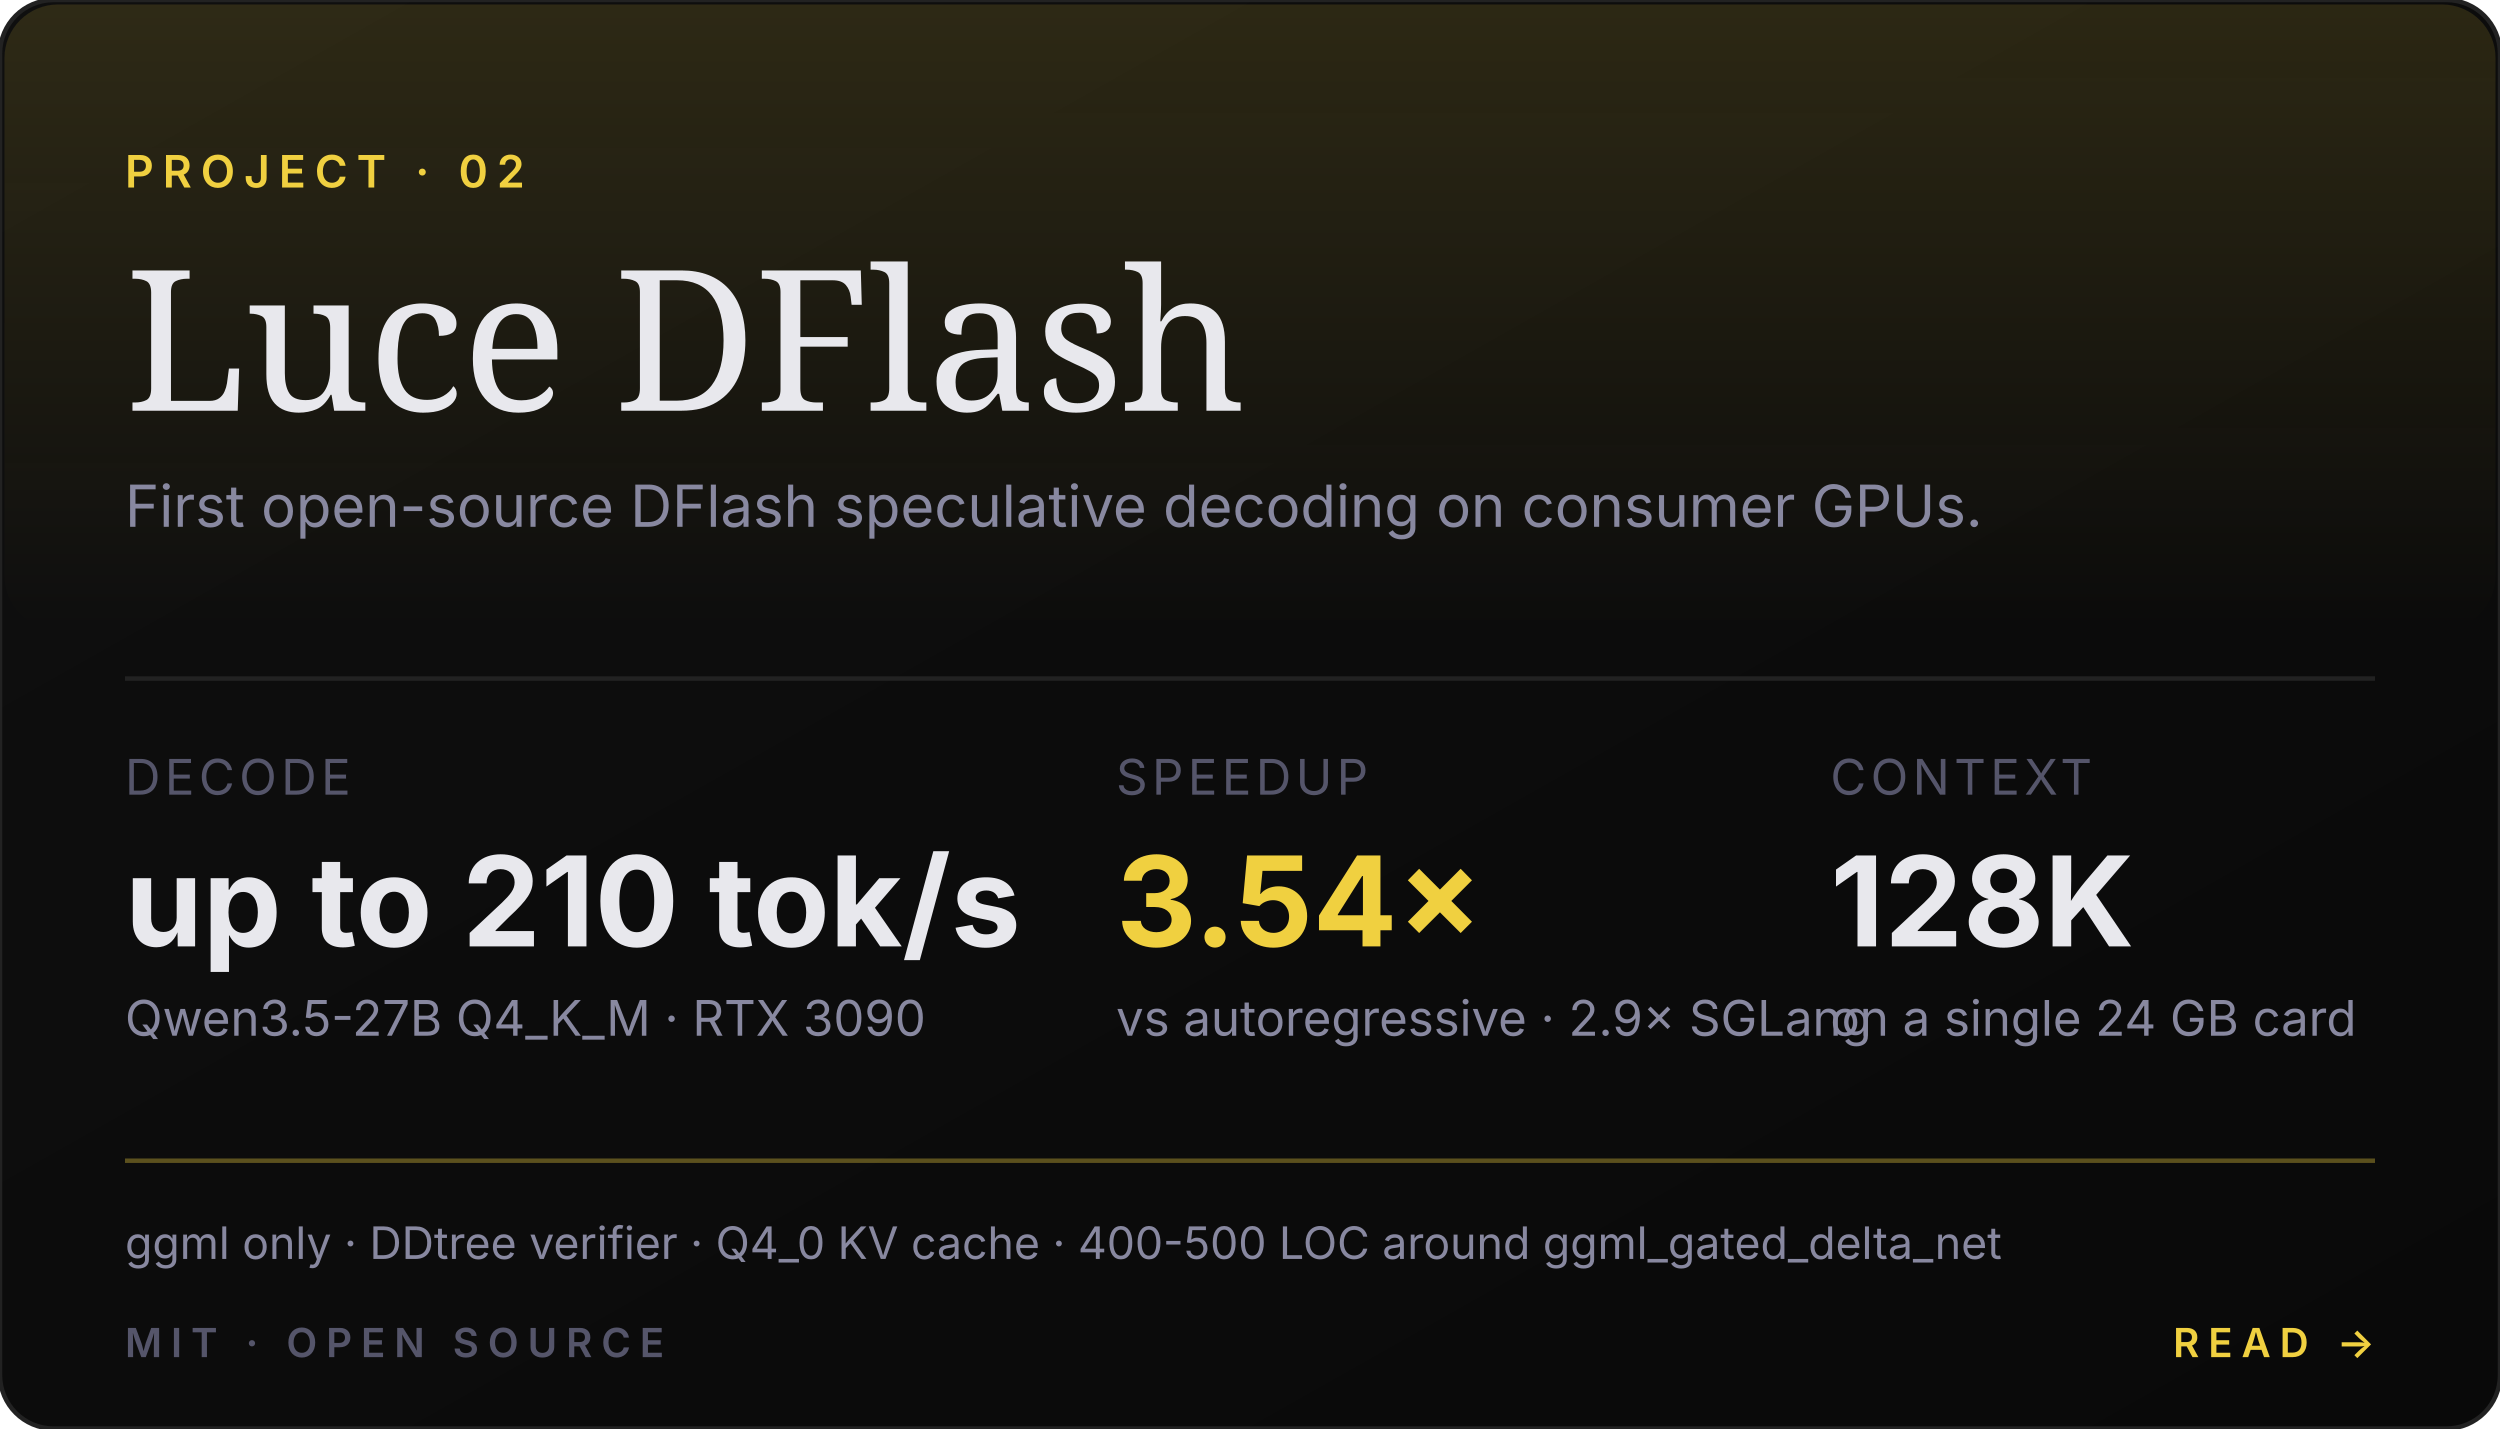
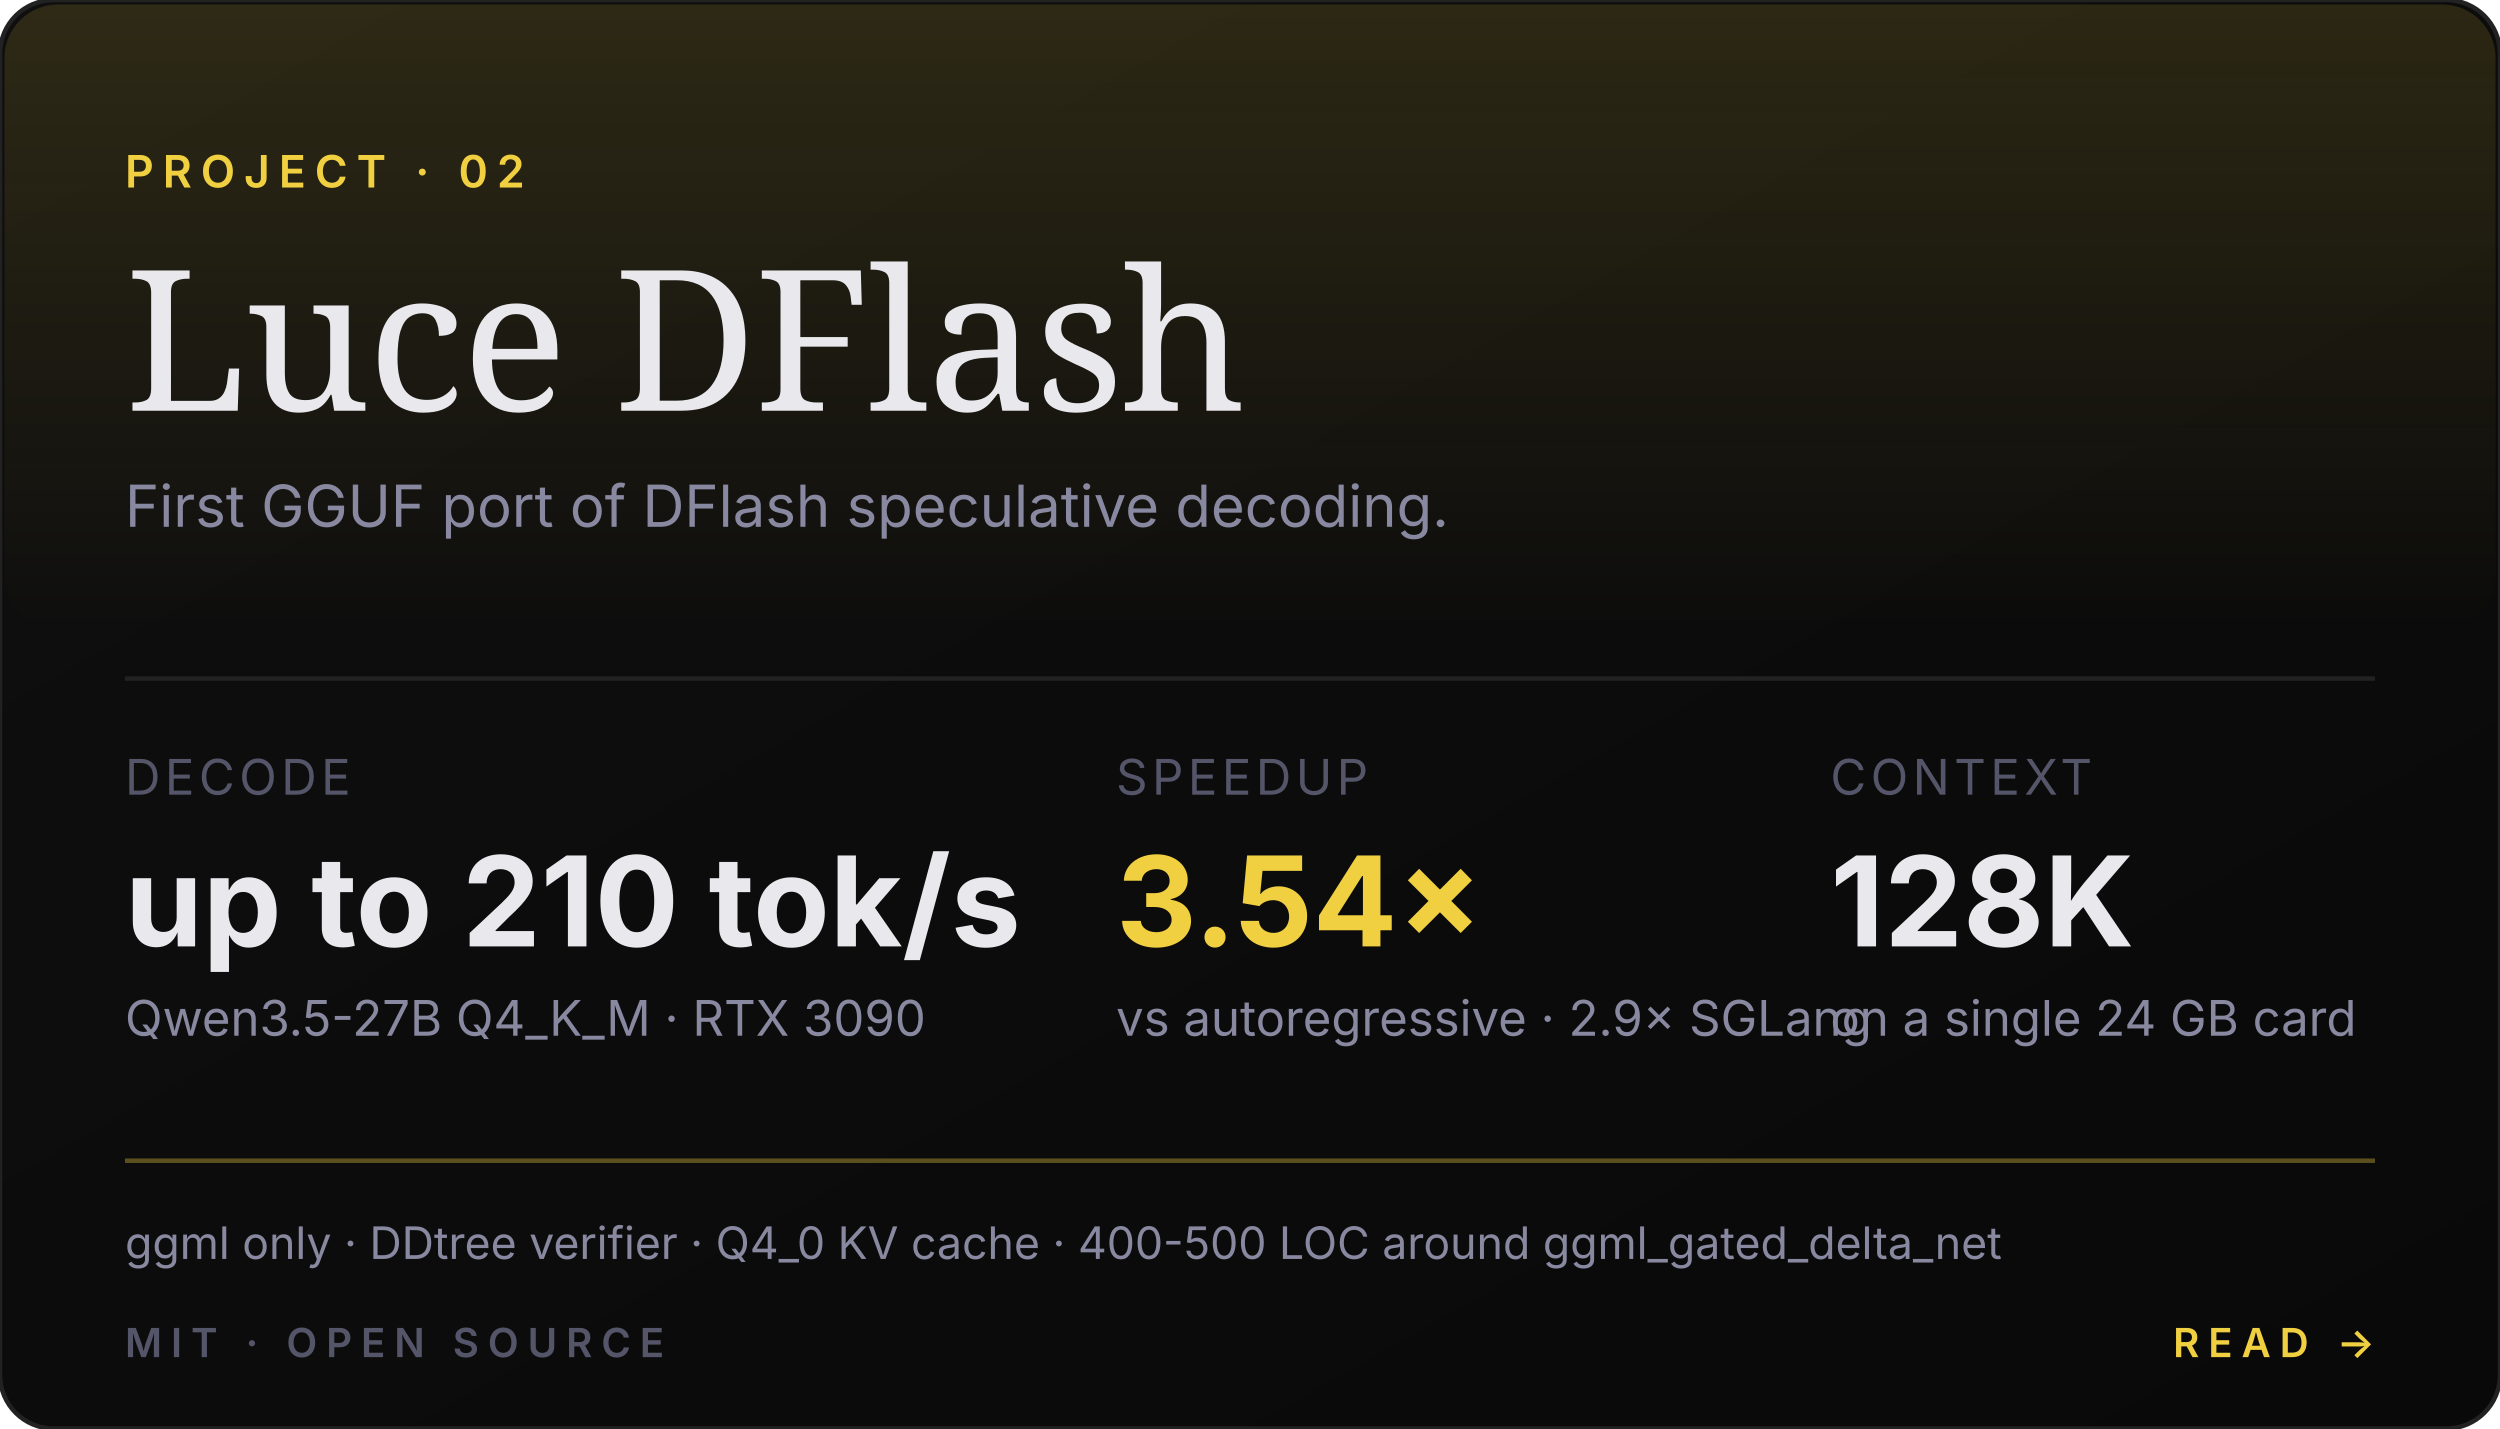
<svg xmlns="http://www.w3.org/2000/svg" viewBox="0 0 560 320" role="img" aria-label="DFlash — up to 210 tok/s Qwen3.5-27B on a single RTX 3090">
  <defs>
    <linearGradient id="df-bg" x1="0" x2="1" y1="0" y2="1">
      <stop offset="0" stop-color="#0f0f0f" />
      <stop offset="1" stop-color="#090909" />
    </linearGradient>
    <linearGradient id="df-glow" x1="0" x2="0" y1="0" y2="1">
      <stop offset="0" stop-color="#f0d040" stop-opacity="0.14" />
      <stop offset="1" stop-color="#f0d040" stop-opacity="0" />
    </linearGradient>
  </defs>
  <rect width="560" height="320" rx="12" fill="url(#df-bg)" stroke="#222222" stroke-width="1" />
  <rect x="1" y="1" width="558" height="140" rx="12" fill="url(#df-glow)" />
  <g font-family="'Inter', ui-sans-serif, system-ui, sans-serif" fill="#f0d040" font-size="10" font-weight="600" letter-spacing="2">
    <text x="28" y="42">PROJECT · 02</text>
  </g>
  <g>
    <text x="28" y="92" font-family="'Instrument Serif', Georgia, serif" font-size="44" fill="#e8e8ed" letter-spacing="-0.5">Luce DFlash</text>
-     <text x="28" y="118" font-family="'Inter', ui-sans-serif, system-ui, sans-serif" font-size="13" fill="#8888a0">First open-source DFlash speculative decoding on consumer GPUs.</text>
+     <text x="28" y="118" font-family="'Inter', ui-sans-serif, system-ui, sans-serif" font-size="13" fill="#8888a0">First GGUF port of DFlash speculative decoding.</text>
  </g>
  <g stroke="#222222" stroke-width="1">
    <line x1="28" y1="152" x2="532" y2="152" />
  </g>
  <g font-family="'Inter', ui-sans-serif, system-ui, sans-serif">
    <text x="28" y="178" font-size="11" fill="#55556a" letter-spacing="1">DECODE</text>
    <text x="28" y="212" font-size="28" font-weight="700" fill="#e8e8ed">up to 210 tok/s</text>
    <text x="28" y="232" font-size="11" fill="#8888a0">Qwen3.5-27B Q4_K_M · RTX 3090</text>
    <text x="250" y="178" font-size="11" fill="#55556a" letter-spacing="1">SPEEDUP</text>
    <text x="250" y="212" font-size="28" font-weight="700" fill="#f0d040">3.54×</text>
    <text x="250" y="232" font-size="11" fill="#8888a0">vs autoregressive · 2.9× SGLang</text>
    <text x="410" y="178" font-size="11" fill="#55556a" letter-spacing="1">CONTEXT</text>
    <text x="410" y="212" font-size="28" font-weight="700" fill="#e8e8ed">128K</text>
    <text x="410" y="232" font-size="11" fill="#8888a0">on a single 24 GB card</text>
  </g>
  <g stroke="#f0d040" stroke-width="1" fill="none" opacity="0.35">
    <line x1="28" y1="260" x2="532" y2="260" />
  </g>
  <g font-family="'Inter', ui-sans-serif, system-ui, sans-serif" font-size="10" fill="#8888a0">
    <text x="28" y="282">ggml only · DDtree verifier · Q4_0 KV cache · 400-500 LOC around ggml_gated_delta_net</text>
  </g>
  <g fill="#55556a" font-family="'Inter', ui-sans-serif, system-ui, sans-serif" font-size="9" font-weight="600" letter-spacing="2">
    <text x="28" y="304">MIT · OPEN SOURCE</text>
    <text x="532" y="304" text-anchor="end" fill="#f0d040">READ →</text>
  </g>
</svg>
